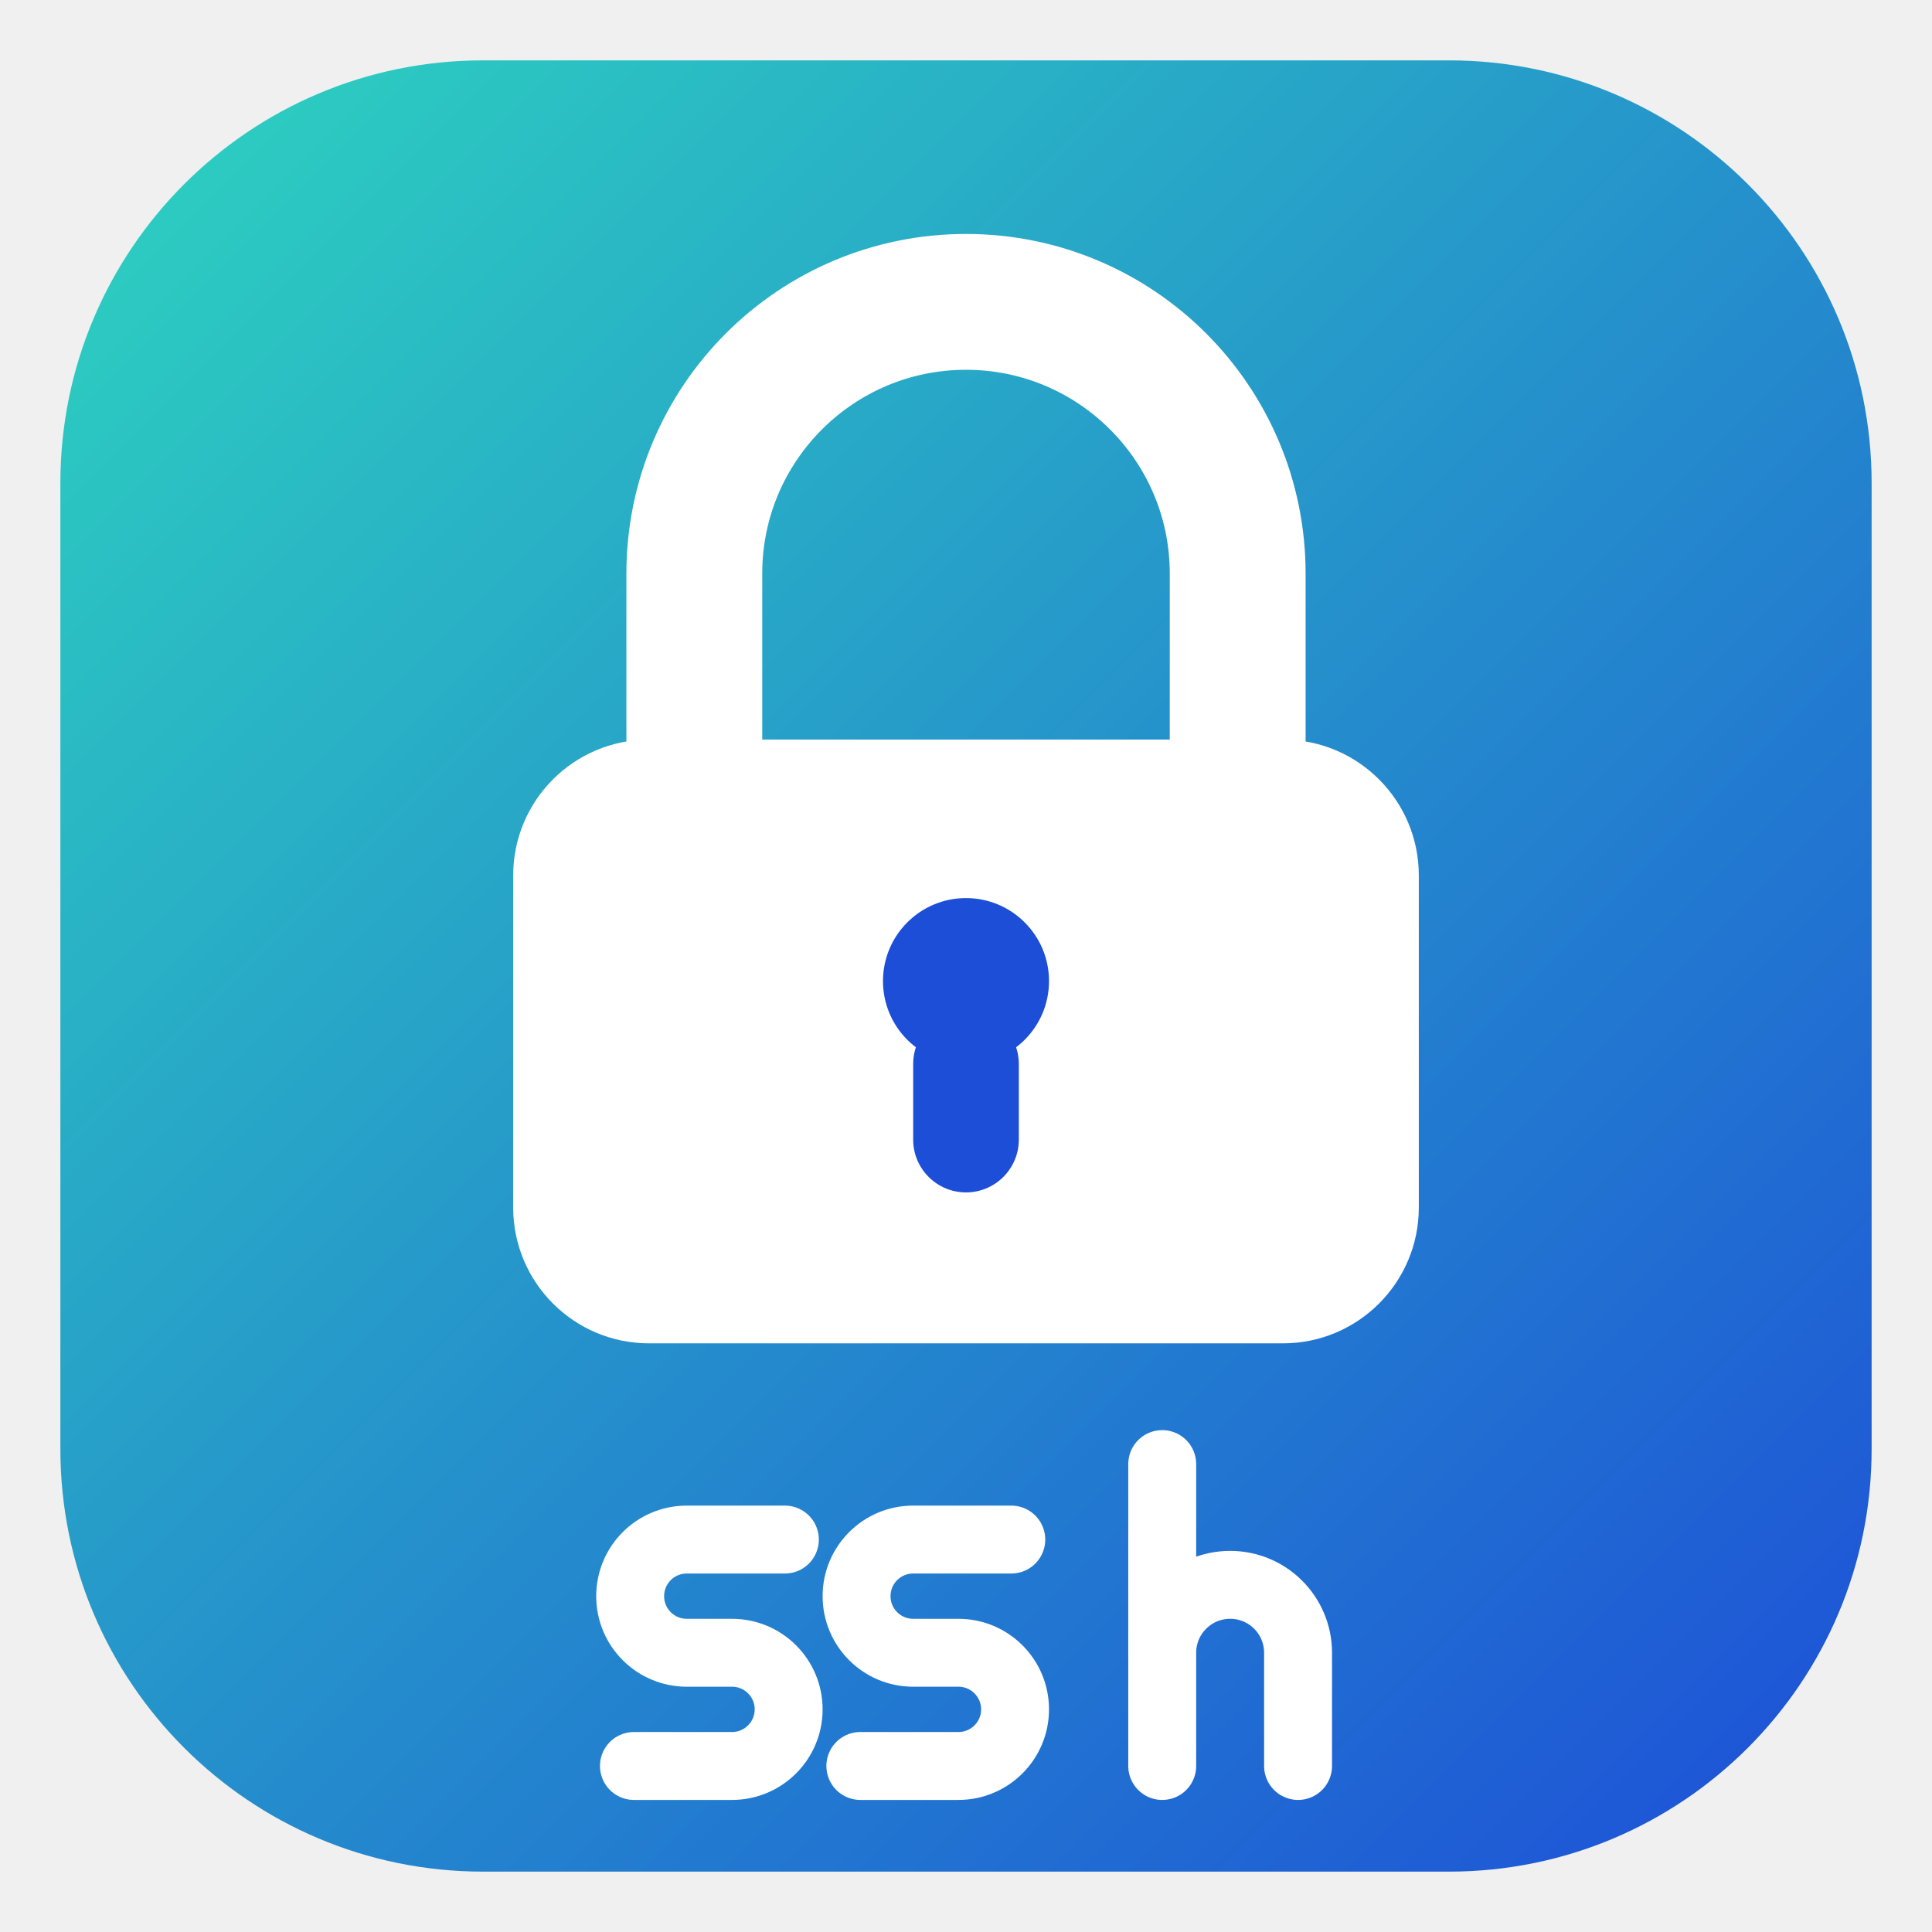
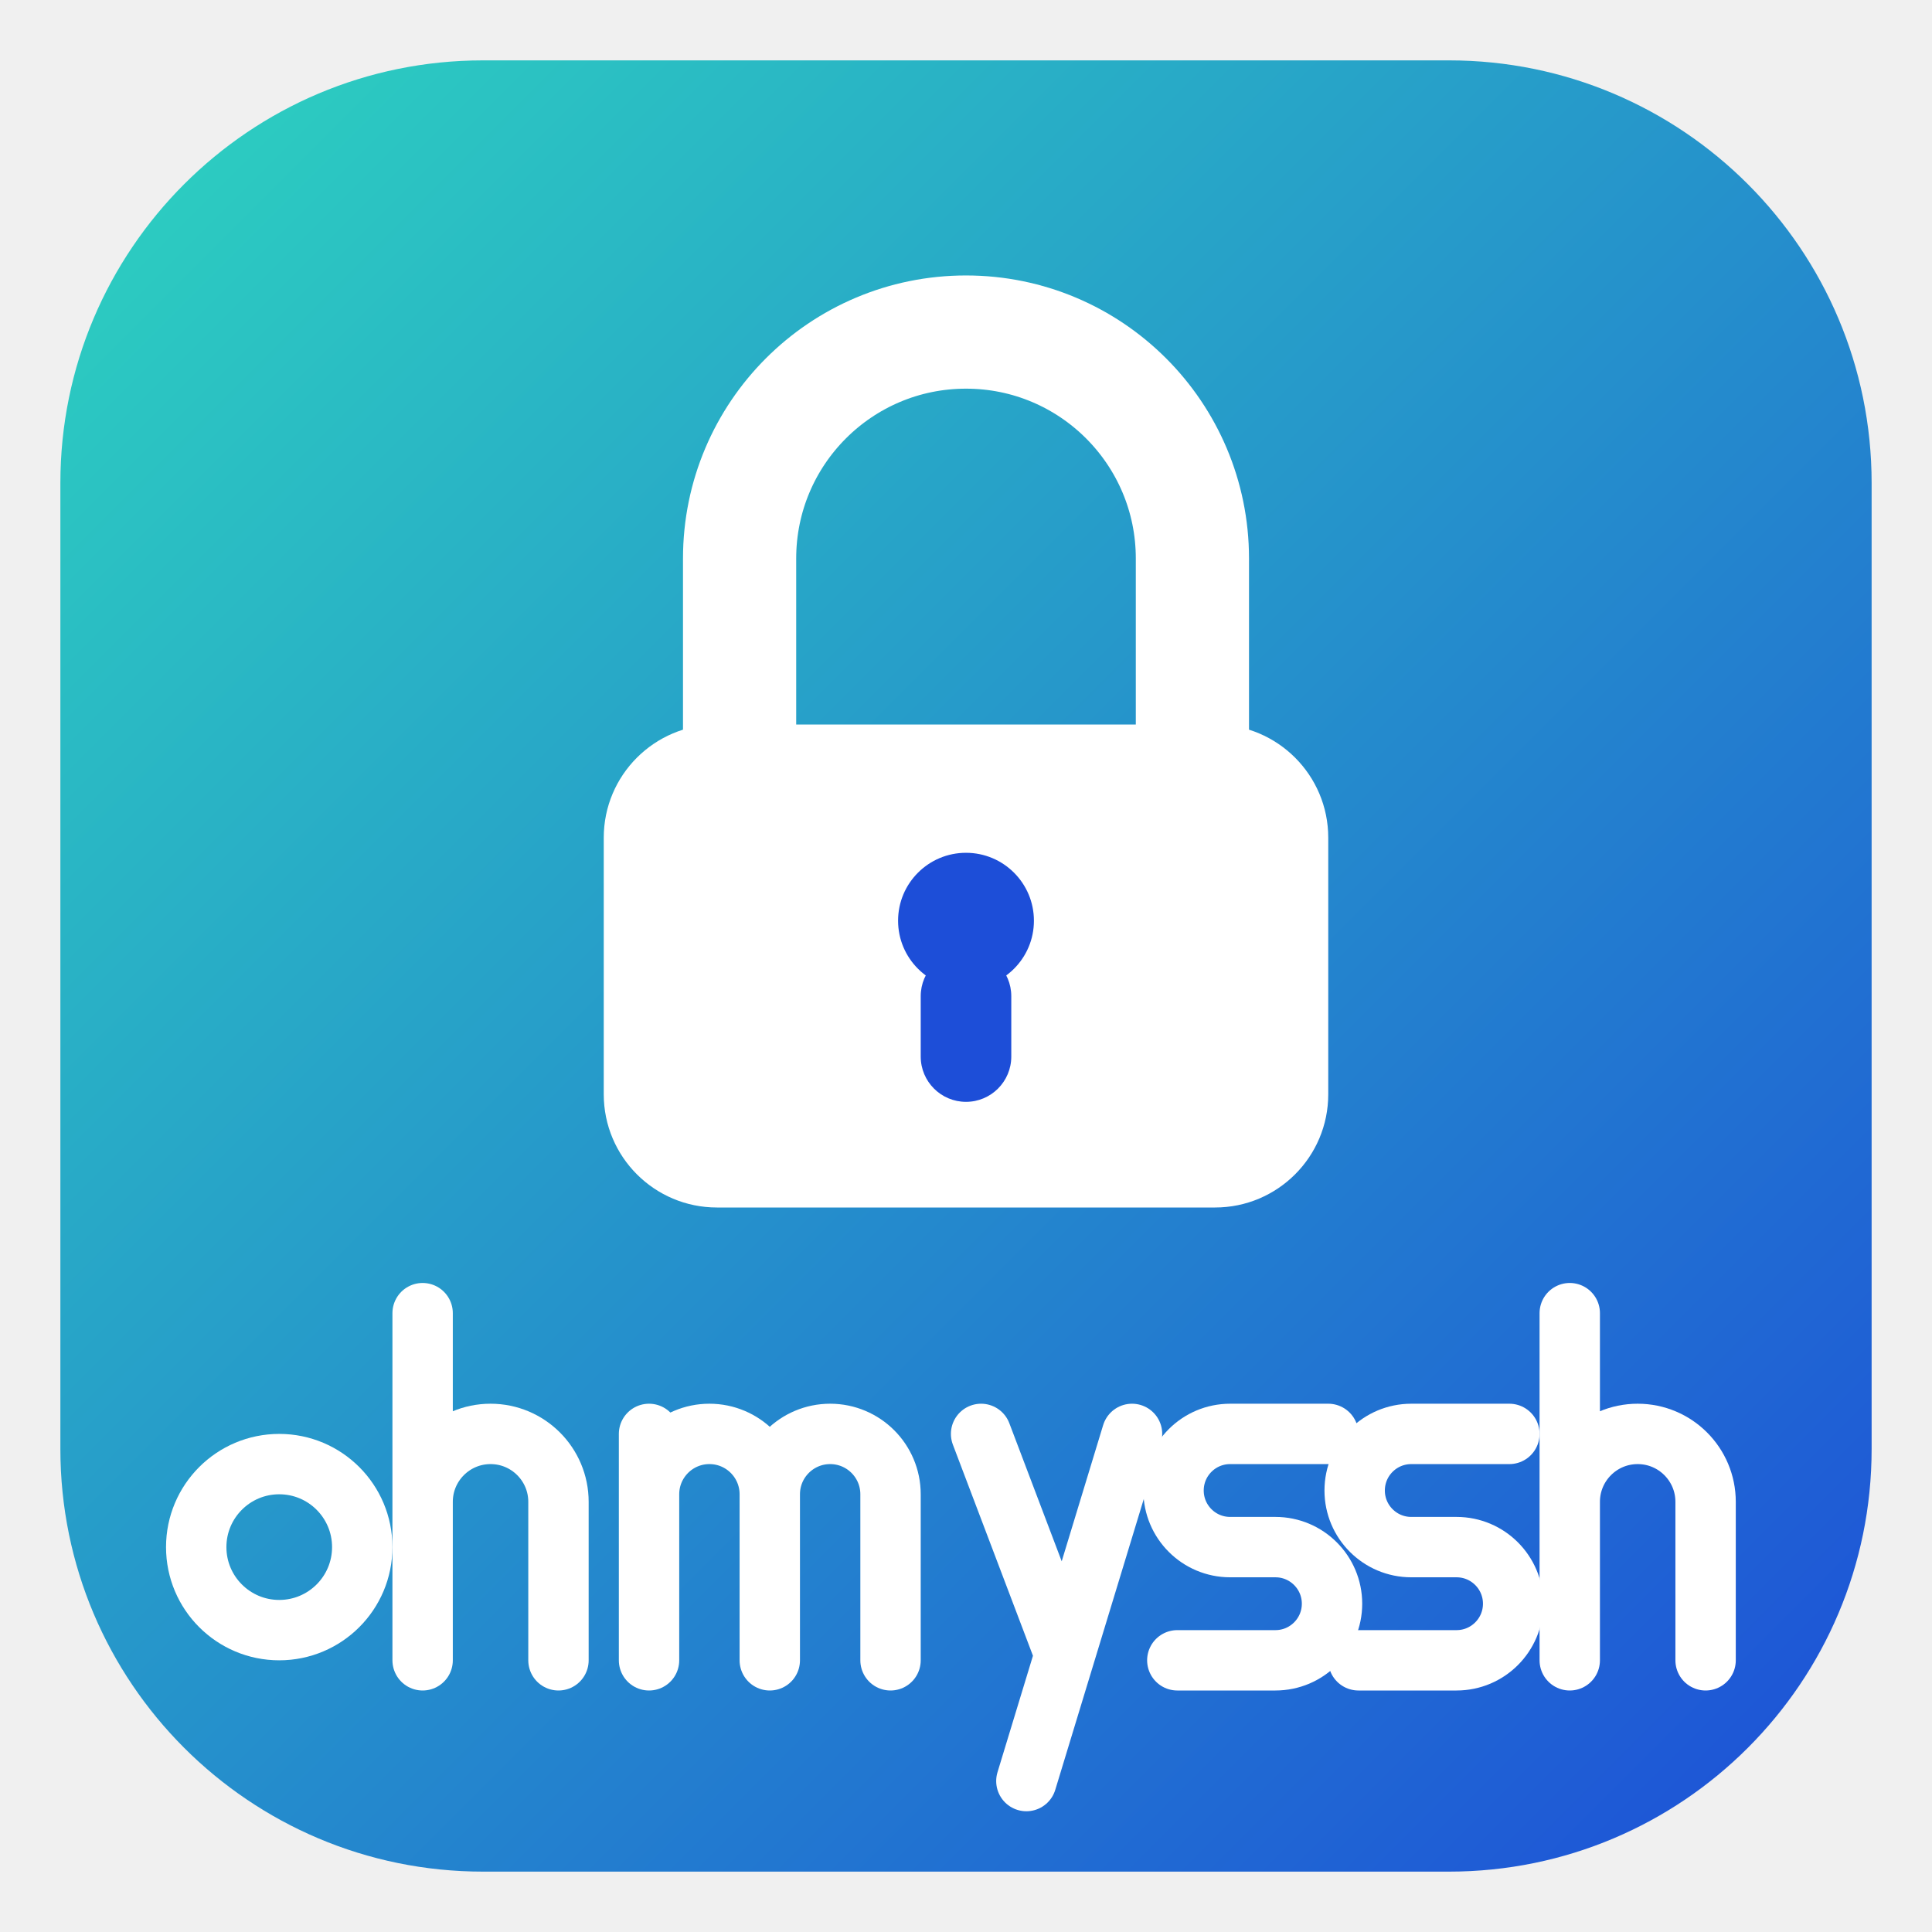
<svg xmlns="http://www.w3.org/2000/svg" viewBox="0 0 256 256" width="256" height="256">
  <defs>
    <linearGradient id="background" x1="0" y1="0" x2="1" y2="1">
      <stop offset="0" stop-color="#2dd4bf" />
      <stop offset="1" stop-color="#1d4ed8" />
    </linearGradient>
  </defs>
  <rect x="8" y="8" width="240" height="240" rx="56" fill="url(#background)" />
-   <path d="M92 104 V76 a36 36 0 0 1 72 0 V104" fill="none" stroke="#ffffff" stroke-width="18" stroke-linecap="round" />
-   <rect x="68" y="98" width="120" height="80" rx="18" fill="#ffffff" />
-   <circle cx="128" cy="130" r="11" fill="#1d4ed8" />
-   <rect x="121" y="134" width="14" height="24" rx="7" fill="#1d4ed8" />
-   <g fill="none" stroke="#ffffff" stroke-width="9" stroke-linecap="round" stroke-linejoin="round">
-     <path d="M104 204 H91 a7.5 7.5 0 0 0 0 15 H97 a7.5 7.5 0 0 1 0 15 H84" />
-     <path d="M134 204 H121 a7.5 7.5 0 0 0 0 15 H127 a7.5 7.5 0 0 1 0 15 H114" />
-     <path d="M154 194 V234 M154 219 a9 9 0 0 1 18 0 V234" />
+   <path d="M98 100 V74 a30 30 0 0 1 60 0 V100" fill="none" stroke="#ffffff" stroke-width="15" stroke-linecap="round" />
+   <rect x="80" y="96" width="96" height="64" rx="15" fill="#ffffff" />
+   <circle cx="128" cy="122" r="9" fill="#1d4ed8" />
+   <rect x="122" y="126" width="12" height="20" rx="6" fill="#1d4ed8" />
+   <g fill="none" stroke="#ffffff" stroke-width="8" stroke-linecap="round" stroke-linejoin="round">
+     <circle cx="37" cy="205" r="11" />
+     <path d="M56 174 V220 M56 199 a9 9 0 0 1 18 0 V220" />
+     <path d="M86 190 V220 M86 198 a8 8 0 0 1 16 0 V220 M102 198 a8 8 0 0 1 16 0 V220" />
+     <path d="M130 190 L141 219 M150 190 L136 236" />
+     <path d="M176 190 H163 a7.5 7.5 0 0 0 0 15 H169 a7.5 7.5 0 0 1 0 15 H156" />
+     <path d="M200 190 H187 a7.5 7.5 0 0 0 0 15 H193 a7.5 7.5 0 0 1 0 15 H180" />
+     <path d="M208 174 V220 M208 199 a9 9 0 0 1 18 0 V220" />
  </g>
</svg>
